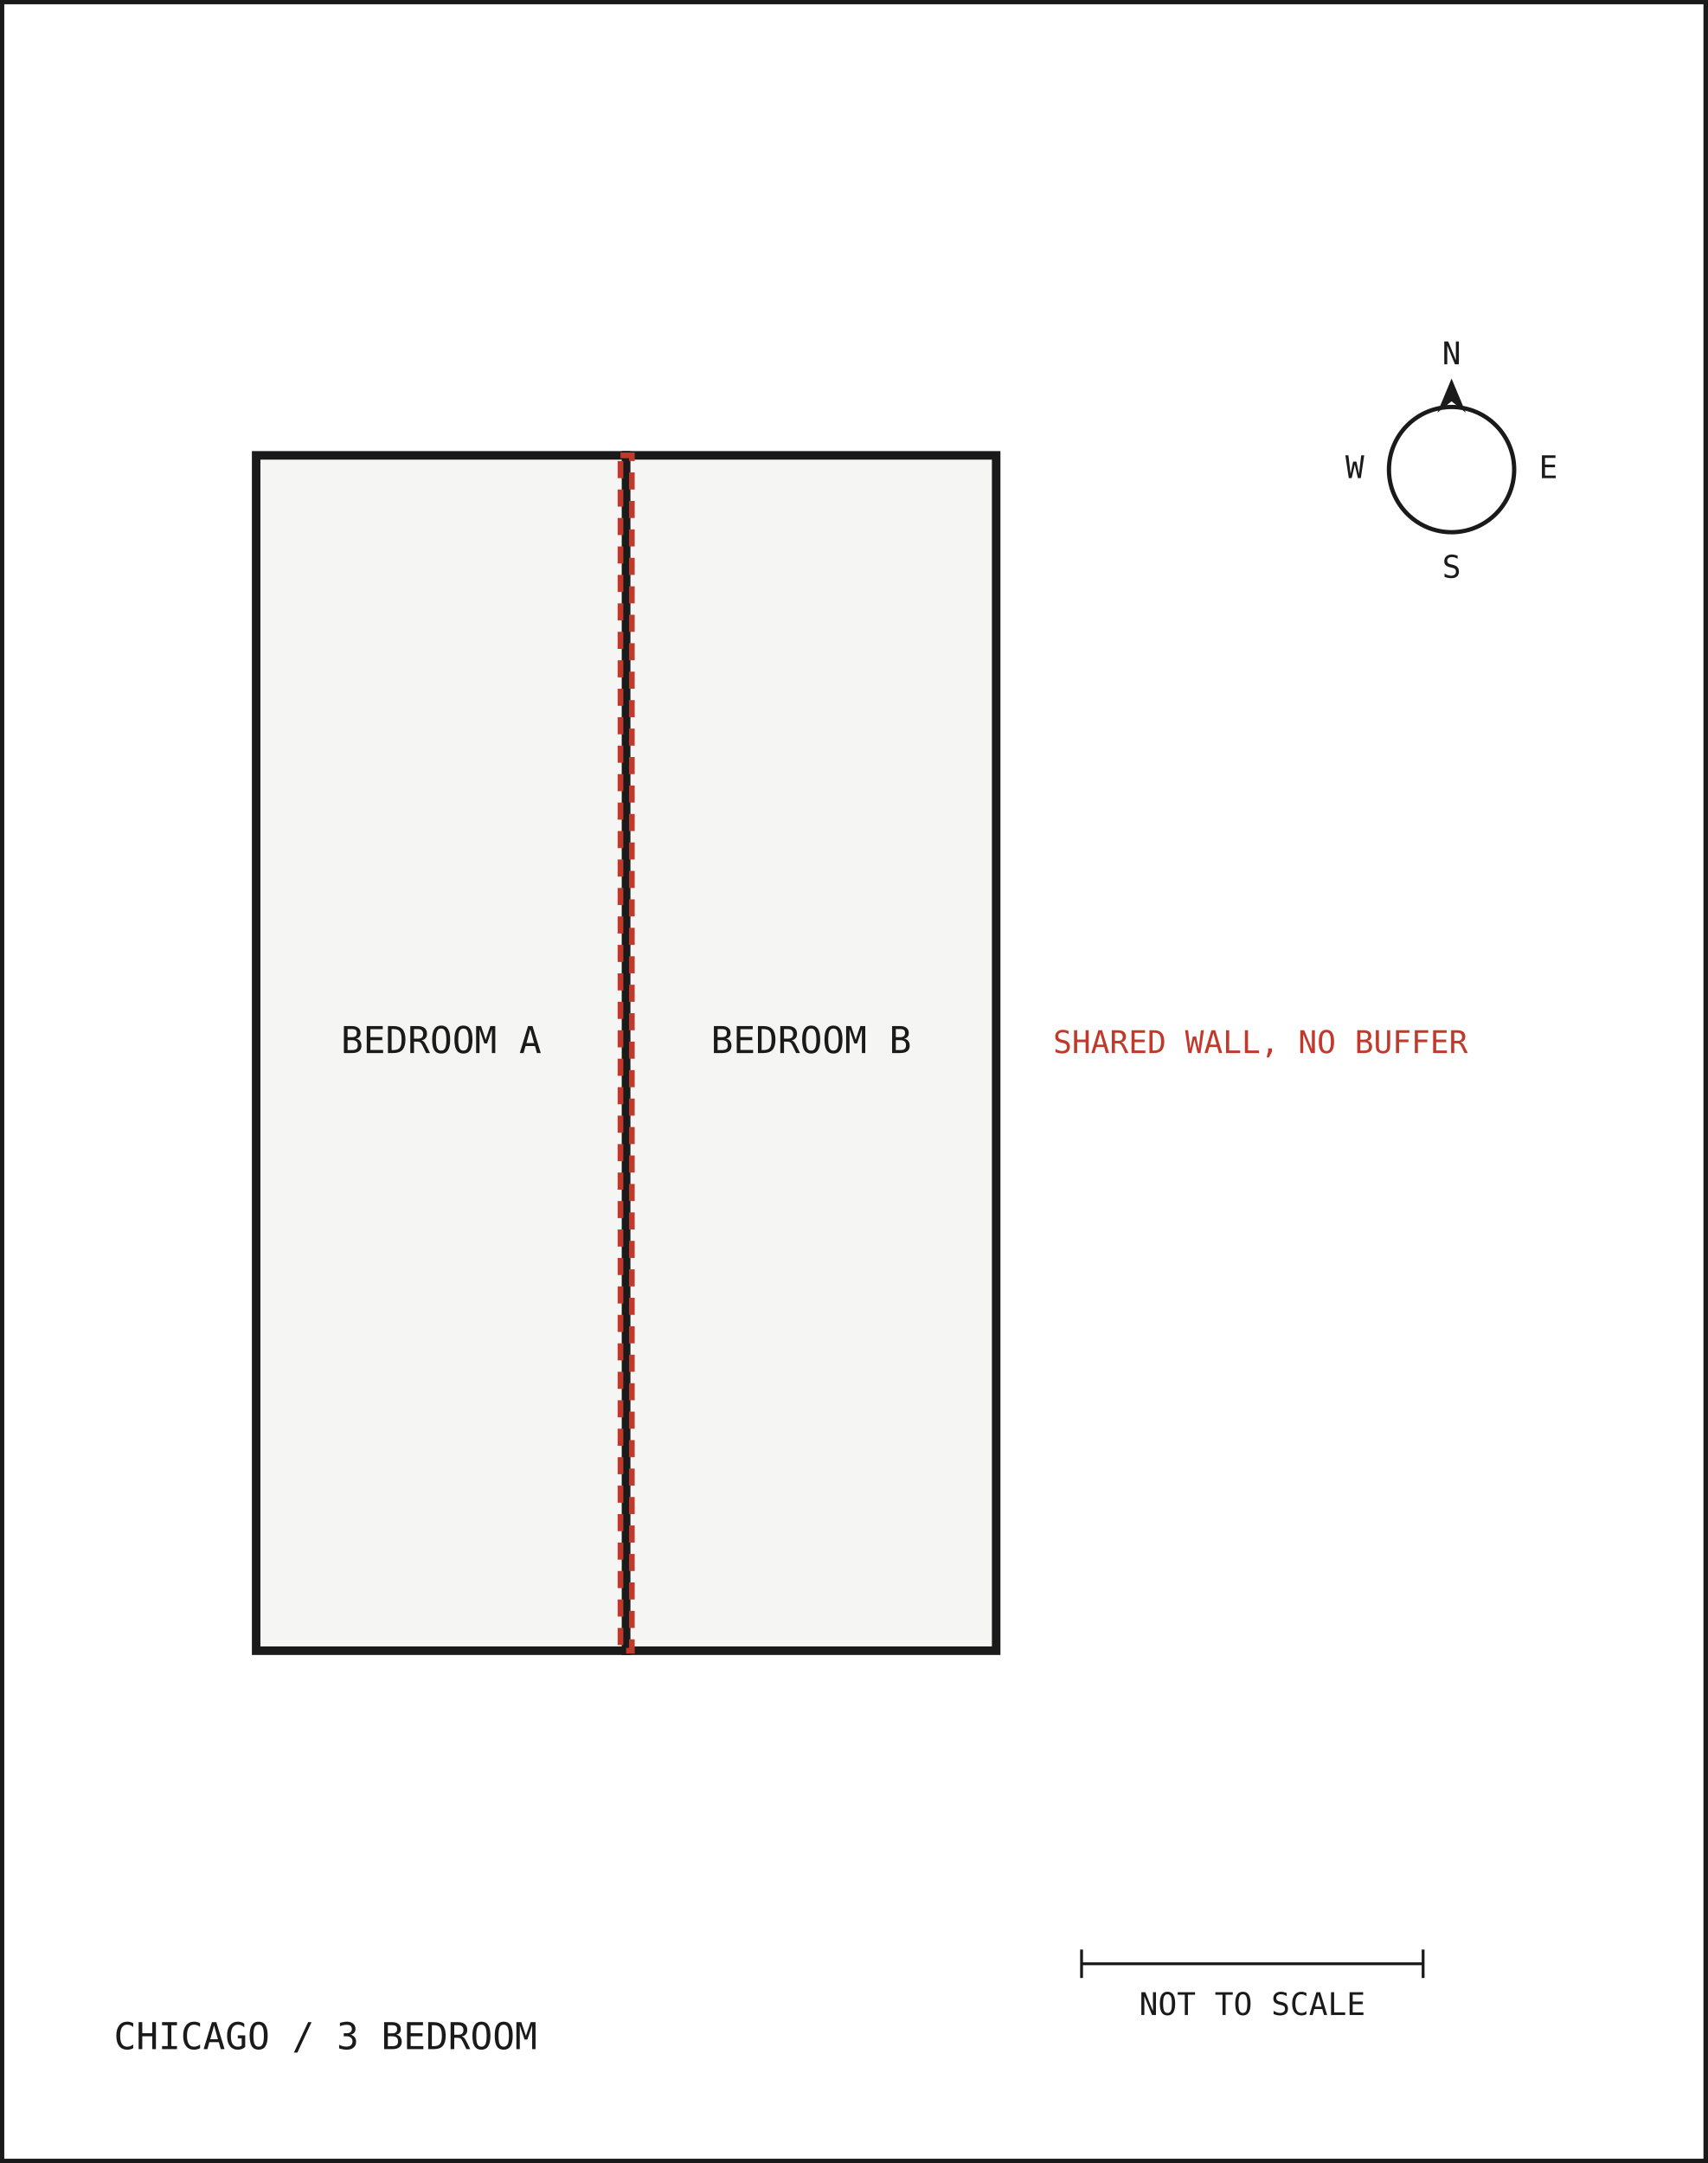
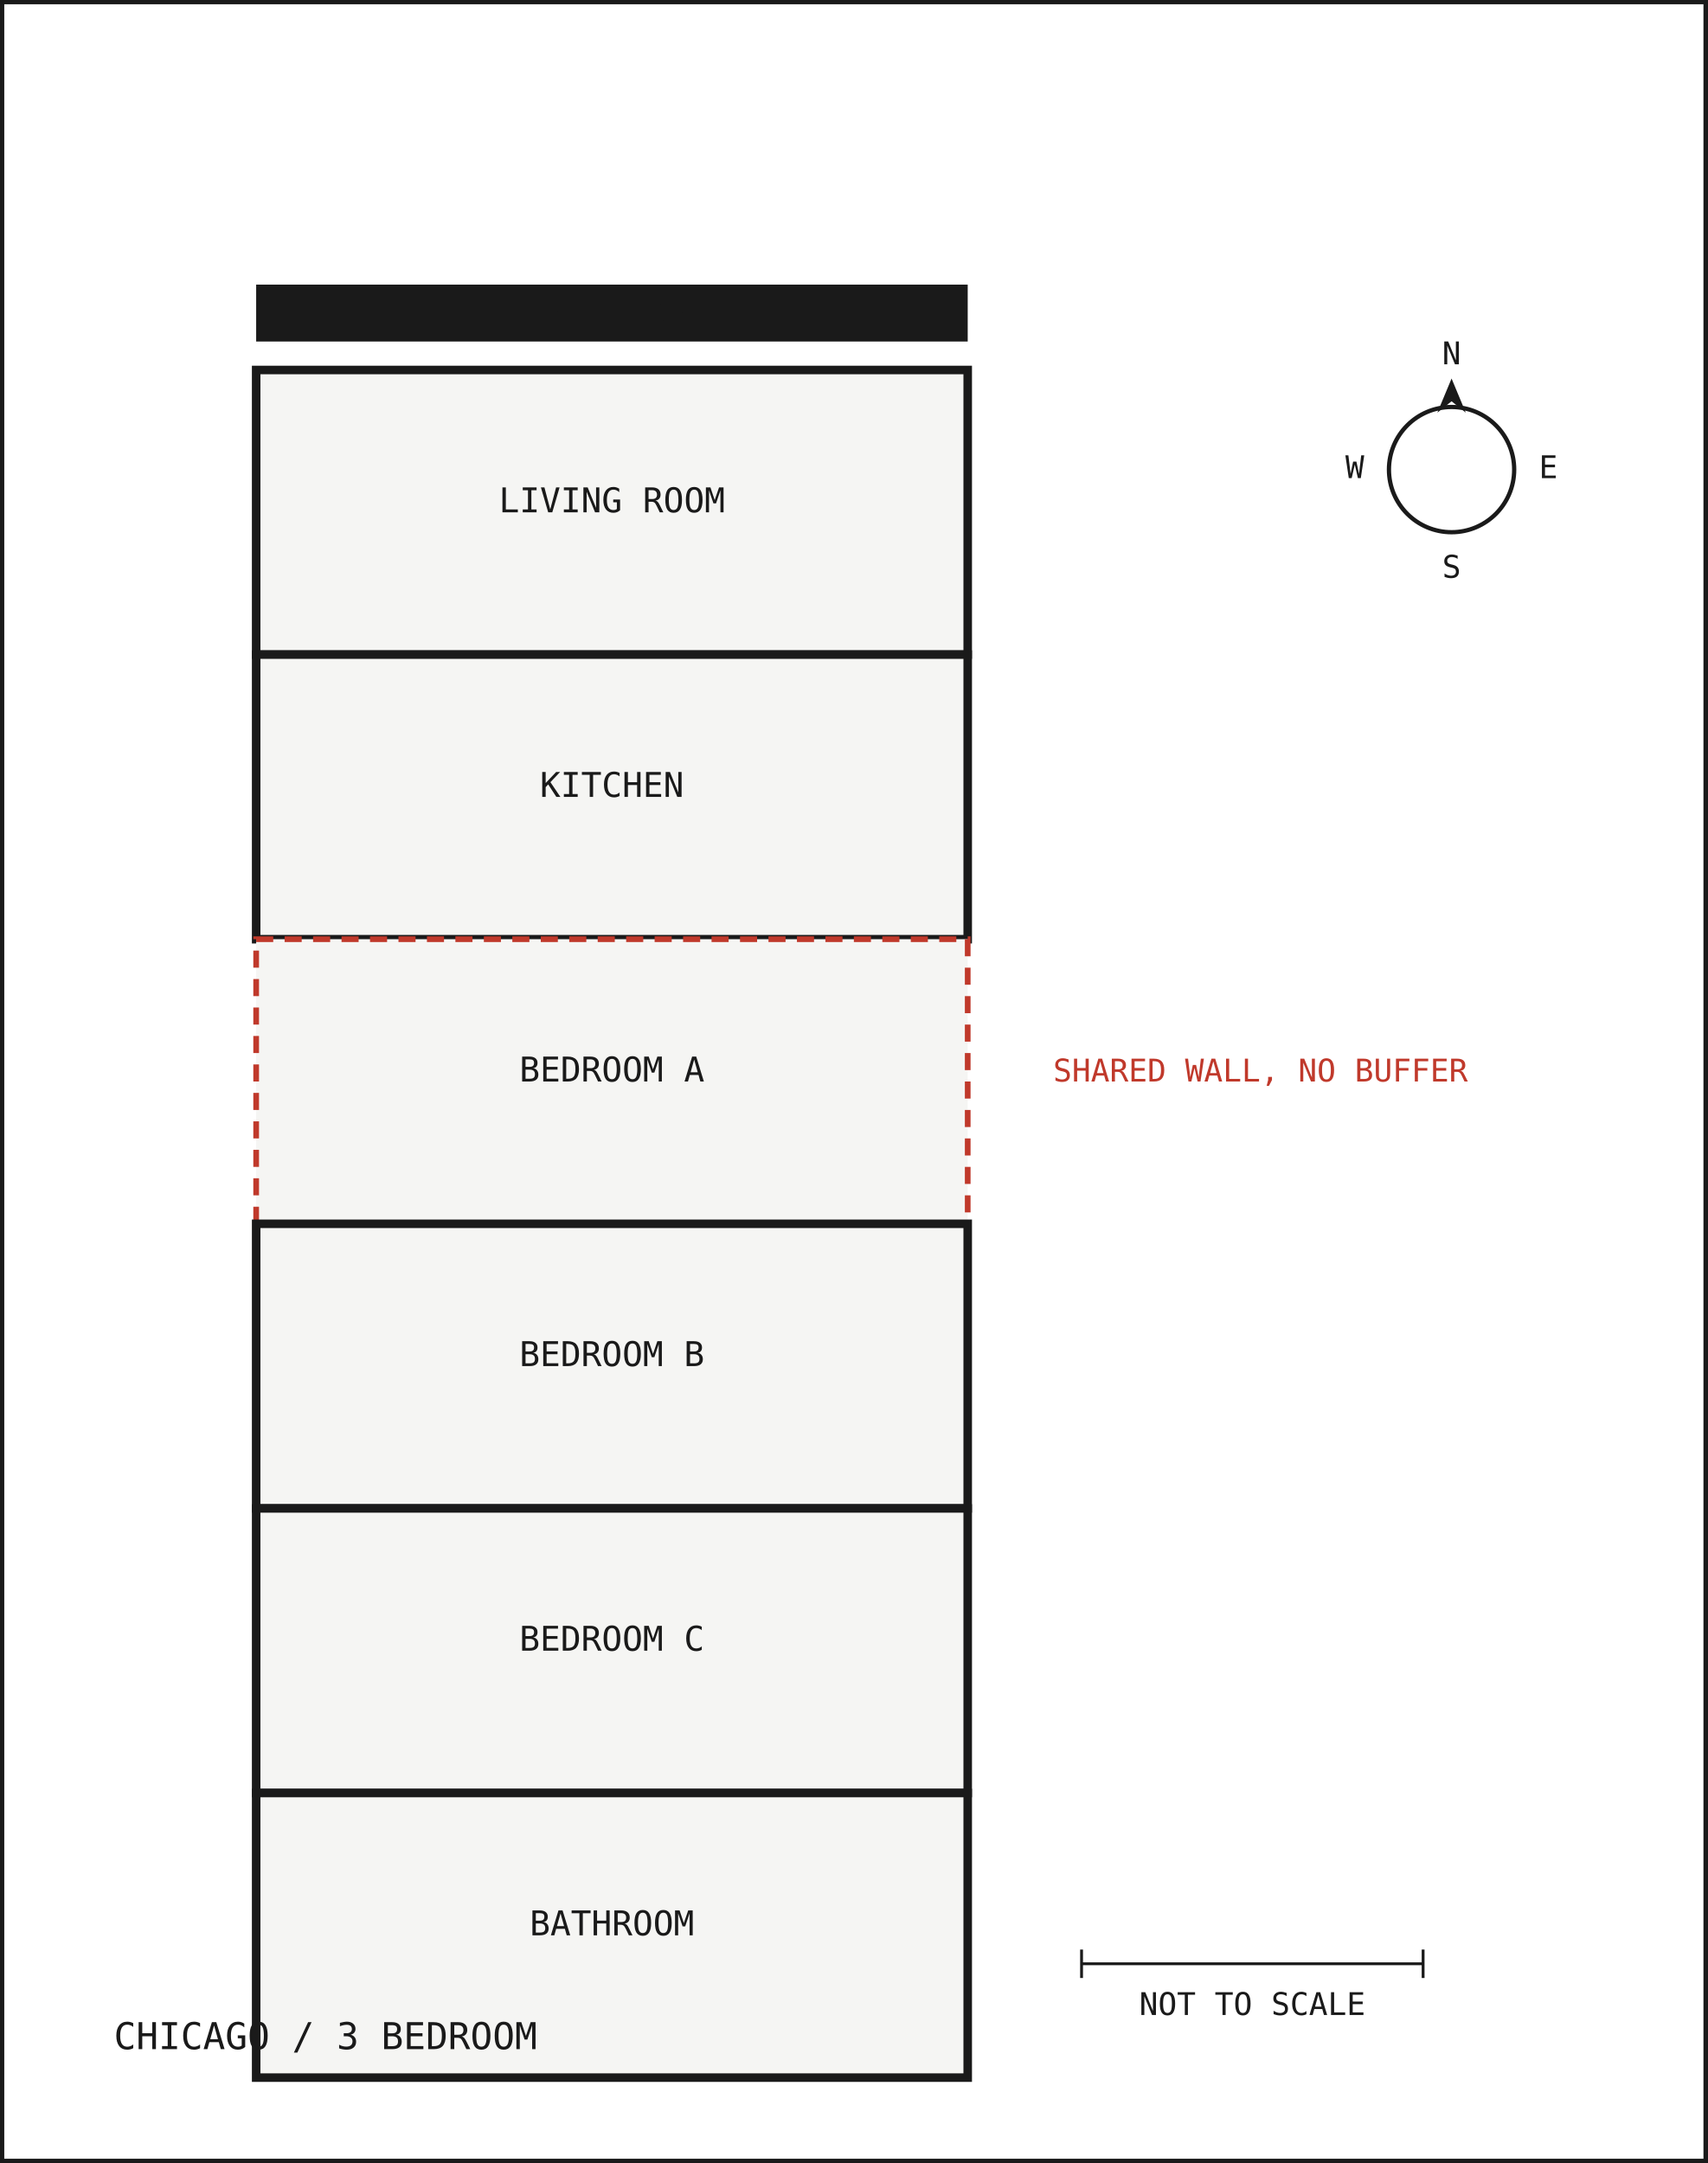
<svg xmlns="http://www.w3.org/2000/svg" viewBox="0 0 600 760">
  <style>
    .tiny { font-family: monospace; font-size: 11px; fill: #1A1A1A; }
-     .roomlabel { font-family: monospace; font-size: 13px; fill: #1A1A1A; }
+     .roomlabel { font-family: monospace; font-size: 12px; fill: #1A1A1A; }
    .small { font-family: monospace; font-size: 13px; fill: #1A1A1A; }
    .callout { font-family: monospace; font-size: 11px; fill: #C0392B; }
    .thin { stroke: #1A1A1A; stroke-width: 1; }
  </style>
  <rect x="0" y="0" width="600" height="760" fill="#FFFFFF" stroke="#1A1A1A" stroke-width="3" />
-   <rect x="90" y="160" width="130" height="420" fill="#F5F5F3" stroke="#1A1A1A" stroke-width="3" />
-   <text x="155" y="370" class="roomlabel" text-anchor="middle">BEDROOM A</text>
-   <rect x="220" y="160" width="130" height="420" fill="#F5F5F3" stroke="#1A1A1A" stroke-width="3" />
-   <text x="285" y="370" class="roomlabel" text-anchor="middle">BEDROOM B</text>
-   <rect x="218" y="160" width="4" height="420" fill="none" stroke="#C0392B" stroke-width="2" stroke-dasharray="6,4" />
-   <text x="370" y="370" class="callout" text-anchor="start">SHARED WALL, NO BUFFER</text>
+   <rect x="90" y="100" width="250" height="20" fill="#1A1A1A" />
+   <text x="215" y="115" class="tiny" fill="#FFFFFF" text-anchor="middle">FRONT DOOR</text>
+   <rect x="90" y="130" width="250" height="100" fill="#F5F5F3" stroke="#1A1A1A" stroke-width="3" />
+   <text x="215" y="180" class="roomlabel" text-anchor="middle">LIVING ROOM</text>
+   <rect x="90" y="230" width="250" height="100" fill="#F5F5F3" stroke="#1A1A1A" stroke-width="3" />
+   <text x="215" y="280" class="roomlabel" text-anchor="middle">KITCHEN</text>
+   <rect x="90" y="330" width="250" height="100" fill="#F5F5F3" stroke="#C0392B" stroke-width="2" stroke-dasharray="6,4" />
+   <text x="215" y="380" class="roomlabel" text-anchor="middle">BEDROOM A</text>
+   <text x="370" y="380" class="callout">SHARED WALL, NO BUFFER</text>
+   <rect x="90" y="430" width="250" height="100" fill="#F5F5F3" stroke="#1A1A1A" stroke-width="3" />
+   <text x="215" y="480" class="roomlabel" text-anchor="middle">BEDROOM B</text>
+   <rect x="90" y="530" width="250" height="100" fill="#F5F5F3" stroke="#1A1A1A" stroke-width="3" />
+   <text x="215" y="580" class="roomlabel" text-anchor="middle">BEDROOM C</text>
+   <rect x="90" y="630" width="250" height="100" fill="#F5F5F3" stroke="#1A1A1A" stroke-width="3" />
+   <text x="215" y="680" class="roomlabel" text-anchor="middle">BATHROOM</text>
  <g transform="translate(510,165)">
    <path d="M0 -32 L5 -20 L0 -24 L-5 -20 Z" fill="#1A1A1A" />
    <text x="0" y="-37" class="tiny" text-anchor="middle">N</text>
    <text x="34" y="3" class="tiny" text-anchor="middle">E</text>
    <text x="0" y="38" class="tiny" text-anchor="middle">S</text>
    <text x="-34" y="3" class="tiny" text-anchor="middle">W</text>
    <circle r="22" fill="none" stroke="#1A1A1A" stroke-width="1.5" />
  </g>
  <g transform="translate(380,690)">
    <line x1="0" y1="0" x2="120" y2="0" class="thin" />
    <line x1="0" y1="-5" x2="0" y2="5" class="thin" />
    <line x1="120" y1="-5" x2="120" y2="5" class="thin" />
    <text x="60" y="18" class="tiny" text-anchor="middle">NOT TO SCALE</text>
  </g>
  <text x="40" y="720" class="small">CHICAGO / 3 BEDROOM</text>
</svg>
